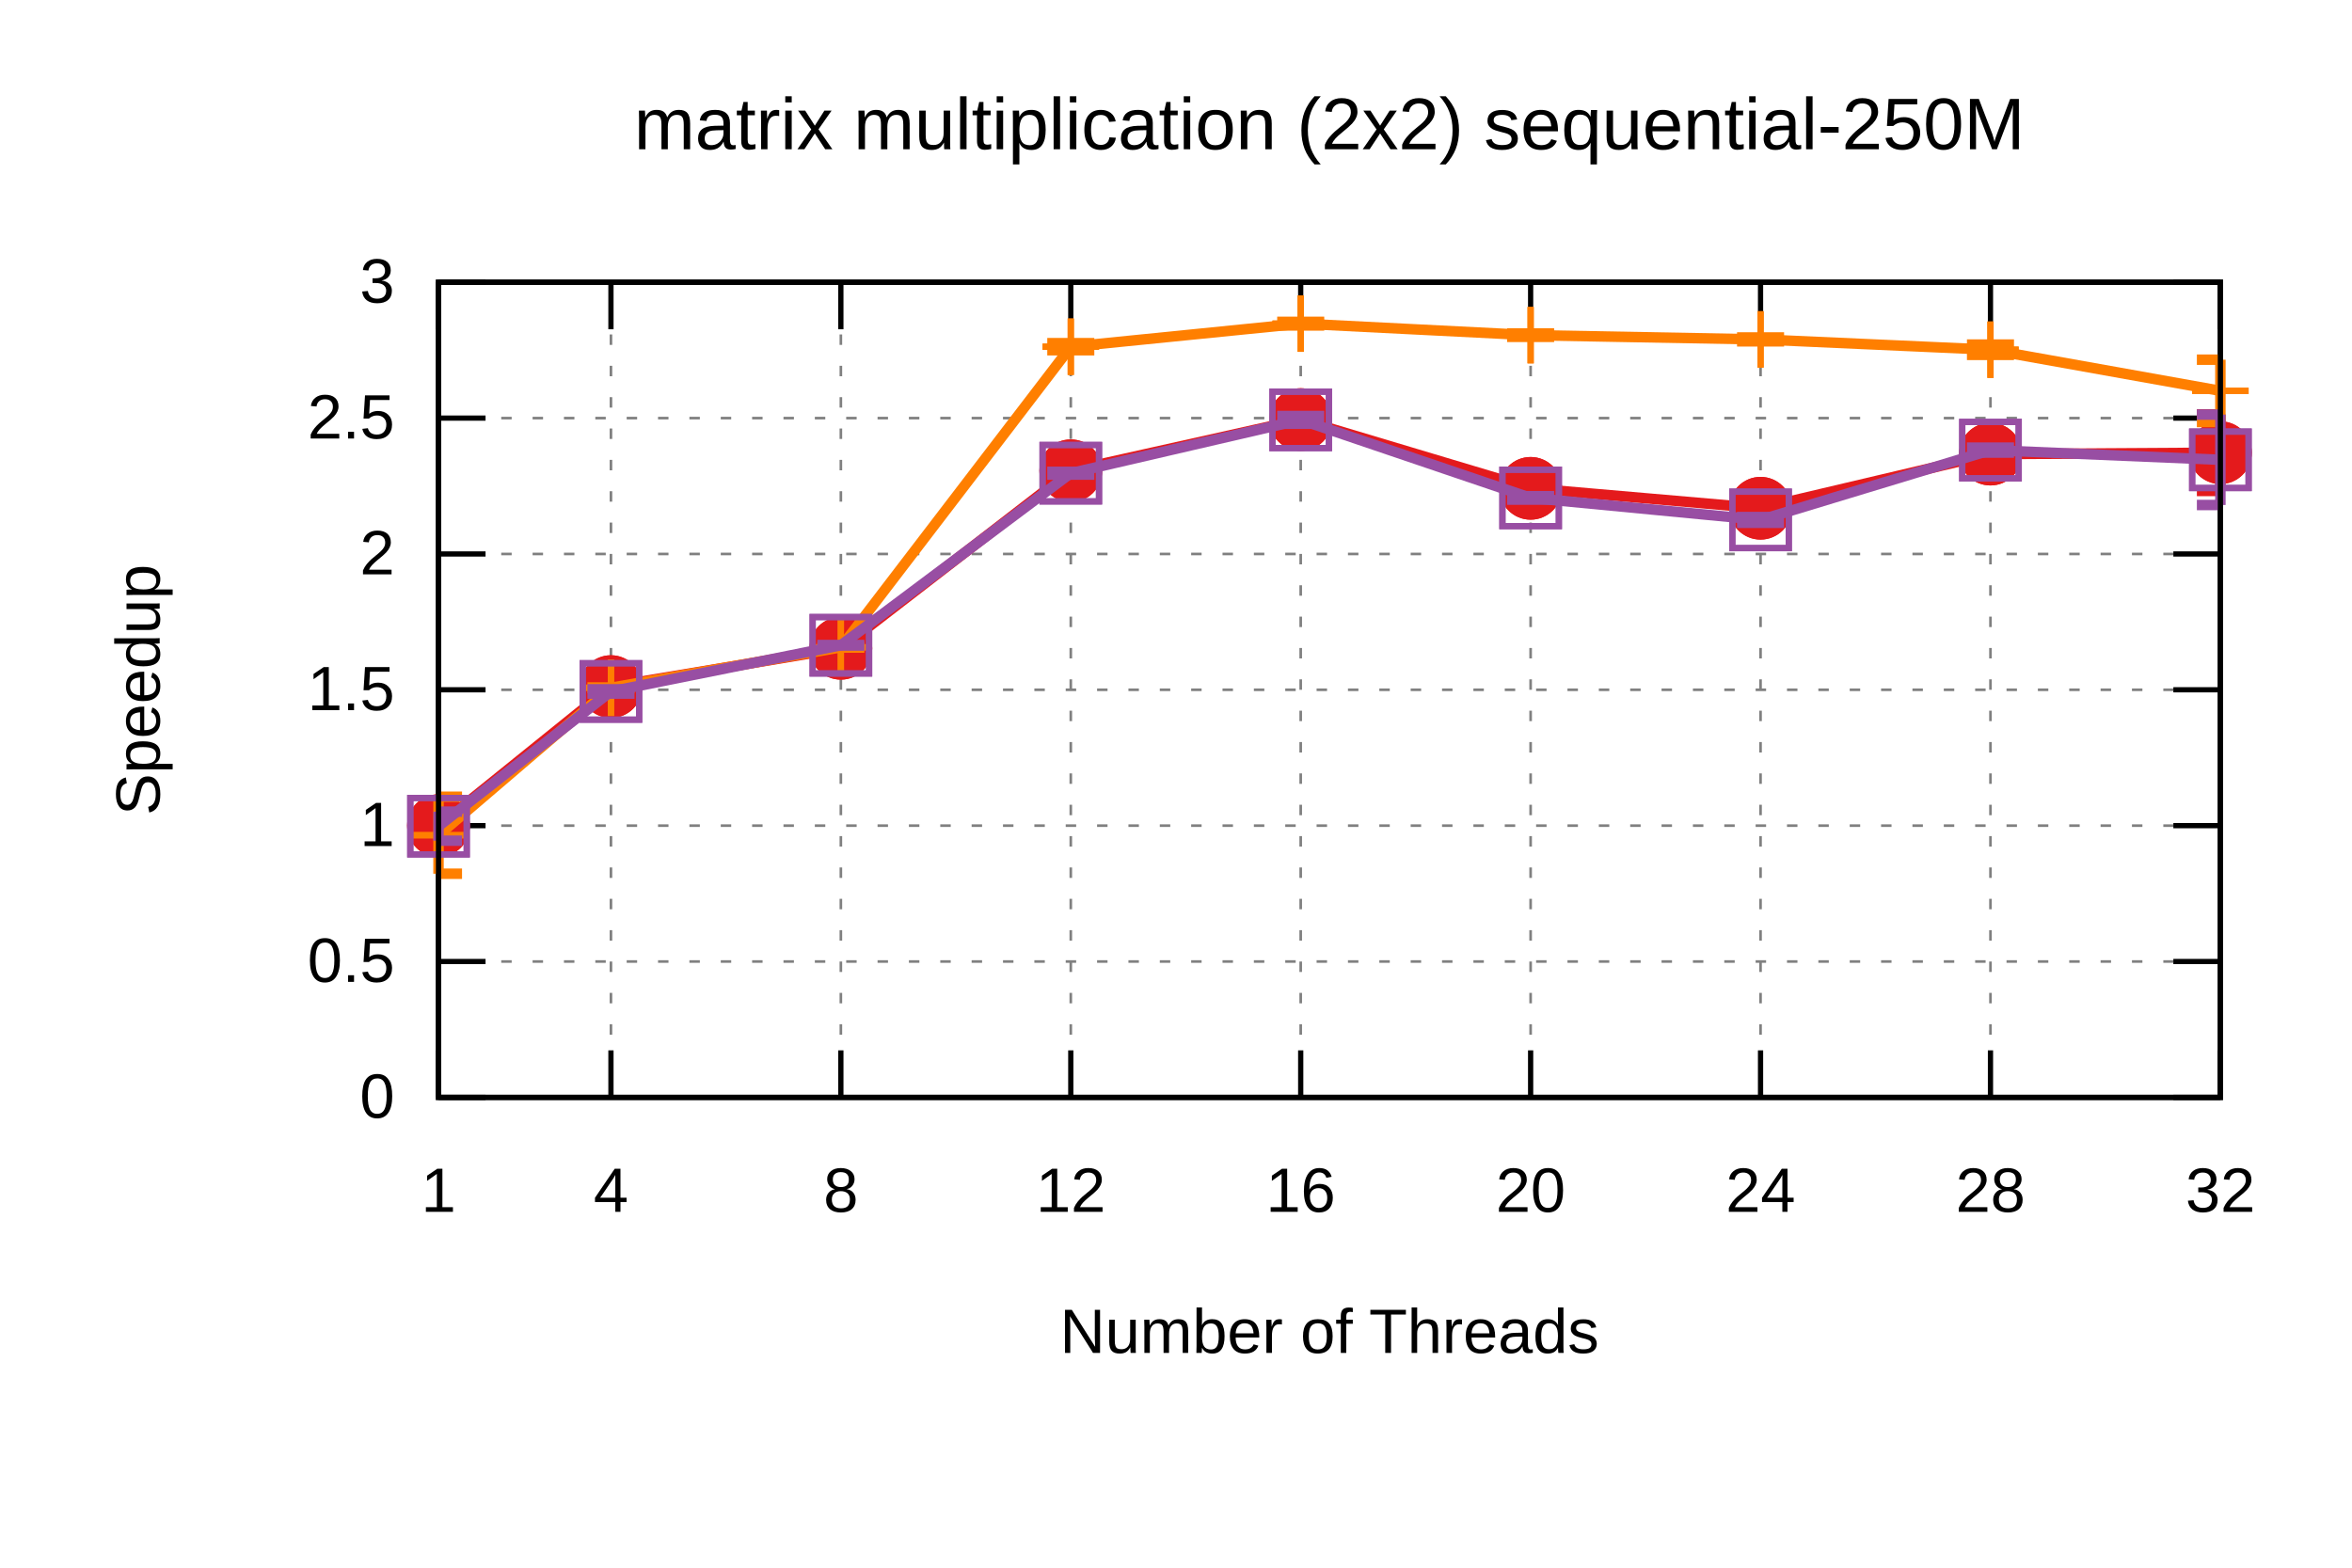
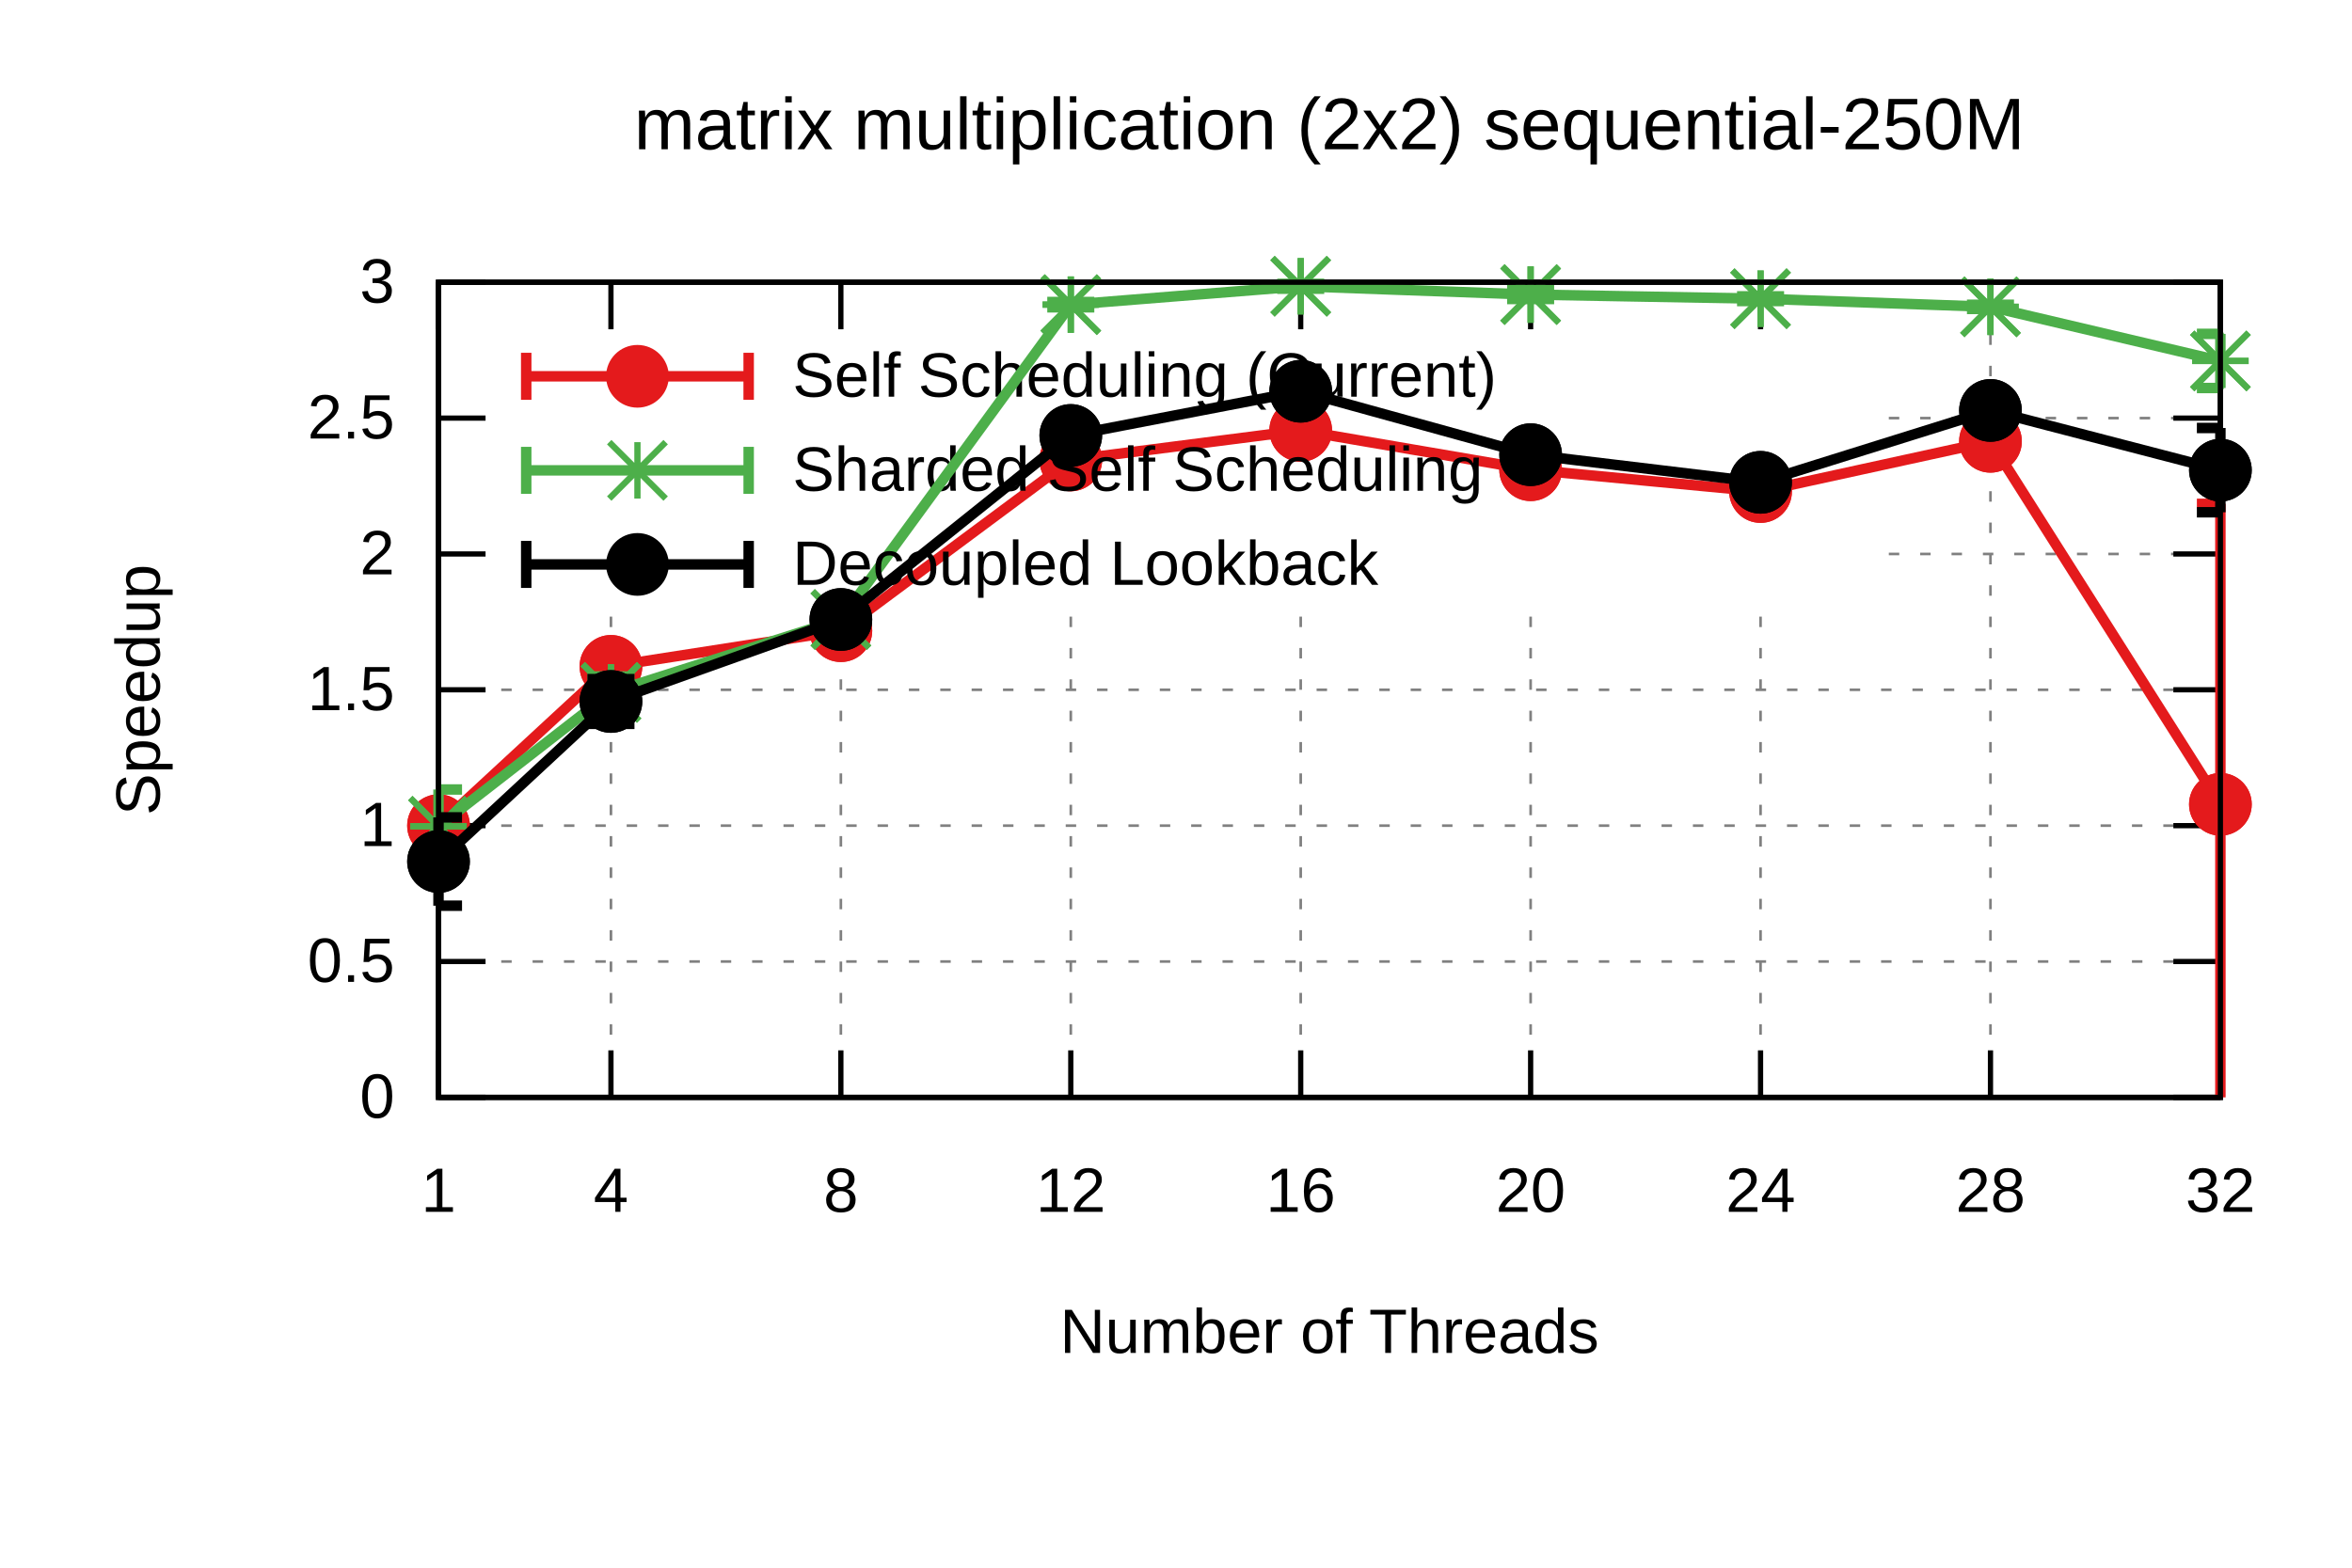
<svg xmlns="http://www.w3.org/2000/svg" xmlns:xlink="http://www.w3.org/1999/xlink" width="450" height="300" viewBox="0 0 450 300">
  <g id="gnuplot_canvas">
    <rect x="0" y="0" width="450" height="300" fill="none" />
    <defs>
      <circle id="gpDot" r="0.5" stroke-width="0.5" stroke="currentColor" />
      <path id="gpPt0" stroke-width="0.222" stroke="currentColor" d="M-1,0 h2 M0,-1 v2" />
      <path id="gpPt1" stroke-width="0.222" stroke="currentColor" d="M-1,-1 L1,1 M1,-1 L-1,1" />
      <path id="gpPt2" stroke-width="0.222" stroke="currentColor" d="M-1,0 L1,0 M0,-1 L0,1 M-1,-1 L1,1 M-1,1 L1,-1" />
      <rect id="gpPt3" stroke-width="0.222" stroke="currentColor" x="-1" y="-1" width="2" height="2" />
      <rect id="gpPt4" stroke-width="0.222" stroke="currentColor" fill="currentColor" x="-1" y="-1" width="2" height="2" />
      <circle id="gpPt5" stroke-width="0.222" stroke="currentColor" cx="0" cy="0" r="1" />
      <use xlink:href="#gpPt5" id="gpPt6" fill="currentColor" stroke="none" />
      <path id="gpPt7" stroke-width="0.222" stroke="currentColor" d="M0,-1.33 L-1.33,0.67 L1.33,0.67 z" />
      <use xlink:href="#gpPt7" id="gpPt8" fill="currentColor" stroke="none" />
      <use xlink:href="#gpPt7" id="gpPt9" stroke="currentColor" transform="rotate(180)" />
      <use xlink:href="#gpPt9" id="gpPt10" fill="currentColor" stroke="none" />
      <use xlink:href="#gpPt3" id="gpPt11" stroke="currentColor" transform="rotate(45)" />
      <use xlink:href="#gpPt11" id="gpPt12" fill="currentColor" stroke="none" />
      <path id="gpPt13" stroke-width="0.222" stroke="currentColor" d="M0,1.330 L1.265,0.411 L0.782,-1.067 L-0.782,-1.076 L-1.265,0.411 z" />
      <use xlink:href="#gpPt13" id="gpPt14" fill="currentColor" stroke="none" />
      <filter id="textbox" filterUnits="objectBoundingBox" x="0" y="0" height="1" width="1">
        <feFlood flood-color="white" flood-opacity="1" result="bgnd" />
        <feComposite in="SourceGraphic" in2="bgnd" operator="atop" />
      </filter>
      <filter id="greybox" filterUnits="objectBoundingBox" x="0" y="0" height="1" width="1">
        <feFlood flood-color="lightgrey" flood-opacity="1" result="grey" />
        <feComposite in="SourceGraphic" in2="grey" operator="atop" />
      </filter>
    </defs>
    <g fill="none" color="white" stroke="currentColor" stroke-width="1.00" stroke-linecap="butt" stroke-linejoin="miter">
</g>
    <g fill="none" color="black" stroke="currentColor" stroke-width="1.00" stroke-linecap="butt" stroke-linejoin="miter">
</g>
    <g fill="none" color="black" stroke="black" stroke-width="0.50" stroke-linecap="butt" stroke-linejoin="miter">
</g>
    <g fill="none" color="gray" stroke="currentColor" stroke-width="0.50" stroke-linecap="butt" stroke-linejoin="miter">
      <path stroke="gray" stroke-dasharray="2,4" class="gridline" d="M83.90,210.00 L424.82,210.00  " />
    </g>
    <g fill="none" color="gray" stroke="gray" stroke-width="1.00" stroke-linecap="butt" stroke-linejoin="miter">
</g>
    <g fill="none" color="black" stroke="currentColor" stroke-width="1.00" stroke-linecap="butt" stroke-linejoin="miter">
      <path stroke="black" d="M83.90,210.00 L92.90,210.00 M424.82,210.00 L415.82,210.00  " />
      <g transform="translate(75.51,213.90)" stroke="none" fill="black" font-family="Arial" font-size="12.00" text-anchor="end">
        <text>
          <tspan font-family="Arial"> 0</tspan>
        </text>
      </g>
    </g>
    <g fill="none" color="black" stroke="currentColor" stroke-width="1.00" stroke-linecap="butt" stroke-linejoin="miter">
</g>
    <g fill="none" color="black" stroke="black" stroke-width="0.50" stroke-linecap="butt" stroke-linejoin="miter">
</g>
    <g fill="none" color="gray" stroke="currentColor" stroke-width="0.50" stroke-linecap="butt" stroke-linejoin="miter">
      <path stroke="gray" stroke-dasharray="2,4" class="gridline" d="M83.90,184.00 L424.82,184.00  " />
    </g>
    <g fill="none" color="gray" stroke="gray" stroke-width="1.00" stroke-linecap="butt" stroke-linejoin="miter">
</g>
    <g fill="none" color="black" stroke="currentColor" stroke-width="1.00" stroke-linecap="butt" stroke-linejoin="miter">
      <path stroke="black" d="M83.90,184.00 L92.90,184.00 M424.82,184.00 L415.82,184.00  " />
      <g transform="translate(75.51,187.90)" stroke="none" fill="black" font-family="Arial" font-size="12.00" text-anchor="end">
        <text>
          <tspan font-family="Arial"> 0.5</tspan>
        </text>
      </g>
    </g>
    <g fill="none" color="black" stroke="currentColor" stroke-width="1.00" stroke-linecap="butt" stroke-linejoin="miter">
</g>
    <g fill="none" color="black" stroke="black" stroke-width="0.50" stroke-linecap="butt" stroke-linejoin="miter">
</g>
    <g fill="none" color="gray" stroke="currentColor" stroke-width="0.50" stroke-linecap="butt" stroke-linejoin="miter">
      <path stroke="gray" stroke-dasharray="2,4" class="gridline" d="M83.90,158.00 L424.82,158.00  " />
    </g>
    <g fill="none" color="gray" stroke="gray" stroke-width="1.00" stroke-linecap="butt" stroke-linejoin="miter">
</g>
    <g fill="none" color="black" stroke="currentColor" stroke-width="1.00" stroke-linecap="butt" stroke-linejoin="miter">
      <path stroke="black" d="M83.90,158.00 L92.90,158.00 M424.82,158.00 L415.82,158.00  " />
      <g transform="translate(75.51,161.90)" stroke="none" fill="black" font-family="Arial" font-size="12.00" text-anchor="end">
        <text>
          <tspan font-family="Arial"> 1</tspan>
        </text>
      </g>
    </g>
    <g fill="none" color="black" stroke="currentColor" stroke-width="1.00" stroke-linecap="butt" stroke-linejoin="miter">
</g>
    <g fill="none" color="black" stroke="black" stroke-width="0.50" stroke-linecap="butt" stroke-linejoin="miter">
</g>
    <g fill="none" color="gray" stroke="currentColor" stroke-width="0.50" stroke-linecap="butt" stroke-linejoin="miter">
      <path stroke="gray" stroke-dasharray="2,4" class="gridline" d="M83.90,132.00 L424.82,132.00  " />
    </g>
    <g fill="none" color="gray" stroke="gray" stroke-width="1.00" stroke-linecap="butt" stroke-linejoin="miter">
</g>
    <g fill="none" color="black" stroke="currentColor" stroke-width="1.00" stroke-linecap="butt" stroke-linejoin="miter">
      <path stroke="black" d="M83.90,132.00 L92.90,132.00 M424.82,132.00 L415.82,132.00  " />
      <g transform="translate(75.51,135.90)" stroke="none" fill="black" font-family="Arial" font-size="12.00" text-anchor="end">
        <text>
          <tspan font-family="Arial"> 1.5</tspan>
        </text>
      </g>
    </g>
    <g fill="none" color="black" stroke="currentColor" stroke-width="1.00" stroke-linecap="butt" stroke-linejoin="miter">
</g>
    <g fill="none" color="black" stroke="black" stroke-width="0.50" stroke-linecap="butt" stroke-linejoin="miter">
</g>
    <g fill="none" color="gray" stroke="currentColor" stroke-width="0.50" stroke-linecap="butt" stroke-linejoin="miter">
-       <path stroke="gray" stroke-dasharray="2,4" class="gridline" d="M83.90,106.01 L424.82,106.01  " />
+       <path stroke="gray" stroke-dasharray="2,4" class="gridline" d="M83.90,106.01 L92.29,106.01 M361.38,106.01 L424.82,106.01  " />
    </g>
    <g fill="none" color="gray" stroke="gray" stroke-width="1.00" stroke-linecap="butt" stroke-linejoin="miter">
</g>
    <g fill="none" color="black" stroke="currentColor" stroke-width="1.00" stroke-linecap="butt" stroke-linejoin="miter">
      <path stroke="black" d="M83.90,106.01 L92.90,106.01 M424.82,106.01 L415.82,106.01  " />
      <g transform="translate(75.51,109.91)" stroke="none" fill="black" font-family="Arial" font-size="12.00" text-anchor="end">
        <text>
          <tspan font-family="Arial"> 2</tspan>
        </text>
      </g>
    </g>
    <g fill="none" color="black" stroke="currentColor" stroke-width="1.00" stroke-linecap="butt" stroke-linejoin="miter">
</g>
    <g fill="none" color="black" stroke="black" stroke-width="0.50" stroke-linecap="butt" stroke-linejoin="miter">
</g>
    <g fill="none" color="gray" stroke="currentColor" stroke-width="0.50" stroke-linecap="butt" stroke-linejoin="miter">
-       <path stroke="gray" stroke-dasharray="2,4" class="gridline" d="M83.90,80.01 L424.82,80.01  " />
+       <path stroke="gray" stroke-dasharray="2,4" class="gridline" d="M83.90,80.01 L92.29,80.01 M361.38,80.01 L424.82,80.01  " />
    </g>
    <g fill="none" color="gray" stroke="gray" stroke-width="1.00" stroke-linecap="butt" stroke-linejoin="miter">
</g>
    <g fill="none" color="black" stroke="currentColor" stroke-width="1.00" stroke-linecap="butt" stroke-linejoin="miter">
      <path stroke="black" d="M83.90,80.01 L92.90,80.01 M424.82,80.01 L415.82,80.01  " />
      <g transform="translate(75.51,83.91)" stroke="none" fill="black" font-family="Arial" font-size="12.00" text-anchor="end">
        <text>
          <tspan font-family="Arial"> 2.5</tspan>
        </text>
      </g>
    </g>
    <g fill="none" color="black" stroke="currentColor" stroke-width="1.00" stroke-linecap="butt" stroke-linejoin="miter">
</g>
    <g fill="none" color="black" stroke="black" stroke-width="0.50" stroke-linecap="butt" stroke-linejoin="miter">
</g>
    <g fill="none" color="gray" stroke="currentColor" stroke-width="0.50" stroke-linecap="butt" stroke-linejoin="miter">
      <path stroke="gray" stroke-dasharray="2,4" class="gridline" d="M83.90,54.01 L424.82,54.01  " />
    </g>
    <g fill="none" color="gray" stroke="gray" stroke-width="1.00" stroke-linecap="butt" stroke-linejoin="miter">
</g>
    <g fill="none" color="black" stroke="currentColor" stroke-width="1.00" stroke-linecap="butt" stroke-linejoin="miter">
      <path stroke="black" d="M83.90,54.01 L92.90,54.01 M424.82,54.01 L415.82,54.01  " />
      <g transform="translate(75.51,57.91)" stroke="none" fill="black" font-family="Arial" font-size="12.00" text-anchor="end">
        <text>
          <tspan font-family="Arial"> 3</tspan>
        </text>
      </g>
    </g>
    <g fill="none" color="black" stroke="currentColor" stroke-width="1.00" stroke-linecap="butt" stroke-linejoin="miter">
</g>
    <g fill="none" color="black" stroke="black" stroke-width="0.50" stroke-linecap="butt" stroke-linejoin="miter">
</g>
    <g fill="none" color="gray" stroke="currentColor" stroke-width="0.50" stroke-linecap="butt" stroke-linejoin="miter">
      <path stroke="gray" stroke-dasharray="2,4" class="gridline" d="M83.90,210.00 L83.90,54.01  " />
    </g>
    <g fill="none" color="gray" stroke="gray" stroke-width="1.00" stroke-linecap="butt" stroke-linejoin="miter">
</g>
    <g fill="none" color="black" stroke="currentColor" stroke-width="1.00" stroke-linecap="butt" stroke-linejoin="miter">
      <path stroke="black" d="M83.90,210.00 L83.90,201.00 M83.90,54.01 L83.90,63.01  " />
      <g transform="translate(83.90,231.90)" stroke="none" fill="black" font-family="Arial" font-size="12.00" text-anchor="middle">
        <text>
          <tspan font-family="Arial"> 1</tspan>
        </text>
      </g>
    </g>
    <g fill="none" color="black" stroke="currentColor" stroke-width="1.00" stroke-linecap="butt" stroke-linejoin="miter">
</g>
    <g fill="none" color="black" stroke="black" stroke-width="0.50" stroke-linecap="butt" stroke-linejoin="miter">
</g>
    <g fill="none" color="gray" stroke="currentColor" stroke-width="0.50" stroke-linecap="butt" stroke-linejoin="miter">
-       <path stroke="gray" stroke-dasharray="2,4" class="gridline" d="M116.89,210.00 L116.89,54.01  " />
+       <path stroke="gray" stroke-dasharray="2,4" class="gridline" d="M116.89,210.00 L116.89,117.01 M116.89,63.01 L116.89,54.01  " />
    </g>
    <g fill="none" color="gray" stroke="gray" stroke-width="1.00" stroke-linecap="butt" stroke-linejoin="miter">
</g>
    <g fill="none" color="black" stroke="currentColor" stroke-width="1.00" stroke-linecap="butt" stroke-linejoin="miter">
      <path stroke="black" d="M116.89,210.00 L116.89,201.00 M116.89,54.01 L116.89,63.01  " />
      <g transform="translate(116.89,231.90)" stroke="none" fill="black" font-family="Arial" font-size="12.00" text-anchor="middle">
        <text>
          <tspan font-family="Arial"> 4</tspan>
        </text>
      </g>
    </g>
    <g fill="none" color="black" stroke="currentColor" stroke-width="1.00" stroke-linecap="butt" stroke-linejoin="miter">
</g>
    <g fill="none" color="black" stroke="black" stroke-width="0.50" stroke-linecap="butt" stroke-linejoin="miter">
</g>
    <g fill="none" color="gray" stroke="currentColor" stroke-width="0.50" stroke-linecap="butt" stroke-linejoin="miter">
-       <path stroke="gray" stroke-dasharray="2,4" class="gridline" d="M160.88,210.00 L160.88,54.01  " />
+       <path stroke="gray" stroke-dasharray="2,4" class="gridline" d="M160.88,210.00 L160.88,117.01 M160.88,63.01 L160.88,54.01  " />
    </g>
    <g fill="none" color="gray" stroke="gray" stroke-width="1.00" stroke-linecap="butt" stroke-linejoin="miter">
</g>
    <g fill="none" color="black" stroke="currentColor" stroke-width="1.00" stroke-linecap="butt" stroke-linejoin="miter">
      <path stroke="black" d="M160.88,210.00 L160.88,201.00 M160.88,54.01 L160.88,63.01  " />
      <g transform="translate(160.88,231.90)" stroke="none" fill="black" font-family="Arial" font-size="12.00" text-anchor="middle">
        <text>
          <tspan font-family="Arial"> 8</tspan>
        </text>
      </g>
    </g>
    <g fill="none" color="black" stroke="currentColor" stroke-width="1.00" stroke-linecap="butt" stroke-linejoin="miter">
</g>
    <g fill="none" color="black" stroke="black" stroke-width="0.50" stroke-linecap="butt" stroke-linejoin="miter">
</g>
    <g fill="none" color="gray" stroke="currentColor" stroke-width="0.50" stroke-linecap="butt" stroke-linejoin="miter">
-       <path stroke="gray" stroke-dasharray="2,4" class="gridline" d="M204.87,210.00 L204.87,54.01  " />
+       <path stroke="gray" stroke-dasharray="2,4" class="gridline" d="M204.87,210.00 L204.87,117.01 M204.87,63.01 L204.87,54.01  " />
    </g>
    <g fill="none" color="gray" stroke="gray" stroke-width="1.00" stroke-linecap="butt" stroke-linejoin="miter">
</g>
    <g fill="none" color="black" stroke="currentColor" stroke-width="1.00" stroke-linecap="butt" stroke-linejoin="miter">
      <path stroke="black" d="M204.87,210.00 L204.87,201.00 M204.87,54.01 L204.87,63.01  " />
      <g transform="translate(204.87,231.90)" stroke="none" fill="black" font-family="Arial" font-size="12.00" text-anchor="middle">
        <text>
          <tspan font-family="Arial"> 12</tspan>
        </text>
      </g>
    </g>
    <g fill="none" color="black" stroke="currentColor" stroke-width="1.00" stroke-linecap="butt" stroke-linejoin="miter">
</g>
    <g fill="none" color="black" stroke="black" stroke-width="0.50" stroke-linecap="butt" stroke-linejoin="miter">
</g>
    <g fill="none" color="gray" stroke="currentColor" stroke-width="0.50" stroke-linecap="butt" stroke-linejoin="miter">
-       <path stroke="gray" stroke-dasharray="2,4" class="gridline" d="M248.86,210.00 L248.86,54.01  " />
+       <path stroke="gray" stroke-dasharray="2,4" class="gridline" d="M248.86,210.00 L248.86,117.01 M248.86,63.01 L248.86,54.01  " />
    </g>
    <g fill="none" color="gray" stroke="gray" stroke-width="1.00" stroke-linecap="butt" stroke-linejoin="miter">
</g>
    <g fill="none" color="black" stroke="currentColor" stroke-width="1.00" stroke-linecap="butt" stroke-linejoin="miter">
      <path stroke="black" d="M248.86,210.00 L248.86,201.00 M248.86,54.01 L248.86,63.01  " />
      <g transform="translate(248.86,231.90)" stroke="none" fill="black" font-family="Arial" font-size="12.00" text-anchor="middle">
        <text>
          <tspan font-family="Arial"> 16</tspan>
        </text>
      </g>
    </g>
    <g fill="none" color="black" stroke="currentColor" stroke-width="1.00" stroke-linecap="butt" stroke-linejoin="miter">
</g>
    <g fill="none" color="black" stroke="black" stroke-width="0.50" stroke-linecap="butt" stroke-linejoin="miter">
</g>
    <g fill="none" color="gray" stroke="currentColor" stroke-width="0.50" stroke-linecap="butt" stroke-linejoin="miter">
-       <path stroke="gray" stroke-dasharray="2,4" class="gridline" d="M292.85,210.00 L292.85,54.01  " />
+       <path stroke="gray" stroke-dasharray="2,4" class="gridline" d="M292.85,210.00 L292.85,117.01 M292.85,63.01 L292.85,54.01  " />
    </g>
    <g fill="none" color="gray" stroke="gray" stroke-width="1.00" stroke-linecap="butt" stroke-linejoin="miter">
</g>
    <g fill="none" color="black" stroke="currentColor" stroke-width="1.00" stroke-linecap="butt" stroke-linejoin="miter">
      <path stroke="black" d="M292.85,210.00 L292.85,201.00 M292.85,54.01 L292.85,63.01  " />
      <g transform="translate(292.85,231.90)" stroke="none" fill="black" font-family="Arial" font-size="12.00" text-anchor="middle">
        <text>
          <tspan font-family="Arial"> 20</tspan>
        </text>
      </g>
    </g>
    <g fill="none" color="black" stroke="currentColor" stroke-width="1.00" stroke-linecap="butt" stroke-linejoin="miter">
</g>
    <g fill="none" color="black" stroke="black" stroke-width="0.50" stroke-linecap="butt" stroke-linejoin="miter">
</g>
    <g fill="none" color="gray" stroke="currentColor" stroke-width="0.50" stroke-linecap="butt" stroke-linejoin="miter">
-       <path stroke="gray" stroke-dasharray="2,4" class="gridline" d="M336.84,210.00 L336.84,54.01  " />
+       <path stroke="gray" stroke-dasharray="2,4" class="gridline" d="M336.84,210.00 L336.84,117.01 M336.84,63.01 L336.84,54.01  " />
    </g>
    <g fill="none" color="gray" stroke="gray" stroke-width="1.00" stroke-linecap="butt" stroke-linejoin="miter">
</g>
    <g fill="none" color="black" stroke="currentColor" stroke-width="1.00" stroke-linecap="butt" stroke-linejoin="miter">
      <path stroke="black" d="M336.84,210.00 L336.84,201.00 M336.84,54.01 L336.84,63.01  " />
      <g transform="translate(336.84,231.90)" stroke="none" fill="black" font-family="Arial" font-size="12.00" text-anchor="middle">
        <text>
          <tspan font-family="Arial"> 24</tspan>
        </text>
      </g>
    </g>
    <g fill="none" color="black" stroke="currentColor" stroke-width="1.00" stroke-linecap="butt" stroke-linejoin="miter">
</g>
    <g fill="none" color="black" stroke="black" stroke-width="0.50" stroke-linecap="butt" stroke-linejoin="miter">
</g>
    <g fill="none" color="gray" stroke="currentColor" stroke-width="0.50" stroke-linecap="butt" stroke-linejoin="miter">
      <path stroke="gray" stroke-dasharray="2,4" class="gridline" d="M380.83,210.00 L380.83,54.01  " />
    </g>
    <g fill="none" color="gray" stroke="gray" stroke-width="1.00" stroke-linecap="butt" stroke-linejoin="miter">
</g>
    <g fill="none" color="black" stroke="currentColor" stroke-width="1.00" stroke-linecap="butt" stroke-linejoin="miter">
      <path stroke="black" d="M380.83,210.00 L380.83,201.00 M380.83,54.01 L380.83,63.01  " />
      <g transform="translate(380.83,231.90)" stroke="none" fill="black" font-family="Arial" font-size="12.00" text-anchor="middle">
        <text>
          <tspan font-family="Arial"> 28</tspan>
        </text>
      </g>
    </g>
    <g fill="none" color="black" stroke="currentColor" stroke-width="1.00" stroke-linecap="butt" stroke-linejoin="miter">
</g>
    <g fill="none" color="black" stroke="black" stroke-width="0.50" stroke-linecap="butt" stroke-linejoin="miter">
</g>
    <g fill="none" color="gray" stroke="currentColor" stroke-width="0.50" stroke-linecap="butt" stroke-linejoin="miter">
      <path stroke="gray" stroke-dasharray="2,4" class="gridline" d="M424.82,210.00 L424.82,54.01  " />
    </g>
    <g fill="none" color="gray" stroke="gray" stroke-width="1.00" stroke-linecap="butt" stroke-linejoin="miter">
</g>
    <g fill="none" color="black" stroke="currentColor" stroke-width="1.00" stroke-linecap="butt" stroke-linejoin="miter">
      <path stroke="black" d="M424.82,210.00 L424.82,201.00 M424.82,54.01 L424.82,63.01  " />
      <g transform="translate(424.82,231.90)" stroke="none" fill="black" font-family="Arial" font-size="12.00" text-anchor="middle">
        <text>
          <tspan font-family="Arial"> 32</tspan>
        </text>
      </g>
    </g>
    <g fill="none" color="black" stroke="currentColor" stroke-width="1.00" stroke-linecap="butt" stroke-linejoin="miter">
</g>
    <g fill="none" color="black" stroke="currentColor" stroke-width="1.00" stroke-linecap="butt" stroke-linejoin="miter">
      <path stroke="black" d="M83.90,54.01 L83.90,210.00 L424.82,210.00 L424.82,54.01 L83.90,54.01 Z  " />
    </g>
    <g fill="none" color="black" stroke="currentColor" stroke-width="1.00" stroke-linecap="butt" stroke-linejoin="miter">
      <g transform="translate(30.55,132.01) rotate(270)" stroke="none" fill="black" font-family="Arial" font-size="12.00" text-anchor="middle">
        <text>
          <tspan font-family="Arial">Speedup</tspan>
        </text>
      </g>
    </g>
    <g fill="none" color="black" stroke="currentColor" stroke-width="1.00" stroke-linecap="butt" stroke-linejoin="miter">
      <g transform="translate(254.36,258.90)" stroke="none" fill="black" font-family="Arial" font-size="12.00" text-anchor="middle">
        <text>
          <tspan font-family="Arial">Number of Threads</tspan>
        </text>
      </g>
    </g>
    <g fill="none" color="black" stroke="currentColor" stroke-width="1.00" stroke-linecap="butt" stroke-linejoin="miter">
</g>
    <g id="gnuplot_plot_1">
      <g fill="none" color="white" stroke="currentColor" stroke-width="2.00" stroke-linecap="butt" stroke-linejoin="miter">
</g>
      <g fill="none" color="black" stroke="currentColor" stroke-width="2.00" stroke-linecap="butt" stroke-linejoin="miter">
-         <path stroke="rgb(228,  26,  28)" d="M83.90,160.15 L83.90,155.86 M83.90,160.15 L88.40,160.15 M83.90,155.86 L88.40,155.86 M116.89,131.47 L116.89,131.31   M112.39,131.47 L121.39,131.47 M112.39,131.31 L121.39,131.31 M160.88,124.12 L160.88,124.00 M156.38,124.12 L165.38,124.12   M156.38,124.00 L165.38,124.00 M204.87,90.34 L204.87,89.84 M200.37,90.34 L209.37,90.34 M200.37,89.84 L209.37,89.84   M248.86,80.82 L248.86,79.76 M244.36,80.82 L253.36,80.82 M244.36,79.76 L253.36,79.76 M292.85,93.99 L292.85,92.91   M288.35,93.99 L297.35,93.99 M288.35,92.91 L297.35,92.91 M336.84,97.81 L336.84,96.70 M332.34,97.81 L341.34,97.81   M332.34,96.70 L341.34,96.70 M380.83,89.83 L380.83,83.96 M376.33,89.83 L385.33,89.83 M376.33,83.96 L385.33,83.96   M424.82,93.95 L424.82,79.30 M420.32,93.95 L424.82,93.95 M420.32,79.30 L424.82,79.30  " />
+         <g transform="translate(151.63,75.91)" stroke="none" fill="black" font-family="Arial" font-size="12.00" text-anchor="start">
+           <text>
+             <tspan font-family="Arial">Self Scheduling (Current)</tspan>
+           </text>
+         </g>
+       </g>
+       <g fill="none" color="black" stroke="currentColor" stroke-width="2.00" stroke-linecap="butt" stroke-linejoin="miter">
+         <path stroke="rgb(228,  26,  28)" d="M100.68,72.01 L143.24,72.01 M100.68,67.51 L100.68,76.51 M143.24,67.51 L143.24,76.51 M83.90,160.51 L83.90,155.49   M83.90,160.51 L88.40,160.51 M83.90,155.49 L88.40,155.49 M116.89,127.62 L116.89,127.42 M112.39,127.62 L121.39,127.62   M112.39,127.42 L121.39,127.42 M160.88,121.89 L160.88,119.48 M156.38,121.89 L165.38,121.89 M156.38,119.48 L165.38,119.48   M204.87,89.35 L204.87,86.67 M200.37,89.35 L209.37,89.35 M200.37,86.67 L209.37,86.67 M248.86,84.39 L248.86,80.32   M244.36,84.39 L253.36,84.39 M244.36,80.32 L253.36,80.32 M292.85,91.10 L292.85,88.69 M288.35,91.10 L297.35,91.10   M288.35,88.69 L297.35,88.69 M336.84,95.13 L336.84,92.99 M332.34,95.13 L341.34,95.13 M332.34,92.99 L341.34,92.99   M380.83,85.29 L380.83,83.60 M376.33,85.29 L385.33,85.29 M376.33,83.60 L385.33,83.60 M424.82,210.00 L424.82,96.42   M420.32,96.42 L424.82,96.42  " />
      </g>
      <g fill="none" color="black" stroke="currentColor" stroke-width="2.00" stroke-linecap="butt" stroke-linejoin="miter">
        <use xlink:href="#gpPt6" transform="translate(83.90,158.00) scale(5.40)" color="rgb(228,  26,  28)" />
-         <use xlink:href="#gpPt6" transform="translate(116.89,131.39) scale(5.40)" color="rgb(228,  26,  28)" />
-         <use xlink:href="#gpPt6" transform="translate(160.88,124.06) scale(5.40)" color="rgb(228,  26,  28)" />
-         <use xlink:href="#gpPt6" transform="translate(204.87,90.09) scale(5.40)" color="rgb(228,  26,  28)" />
-         <use xlink:href="#gpPt6" transform="translate(248.86,80.29) scale(5.40)" color="rgb(228,  26,  28)" />
-         <use xlink:href="#gpPt6" transform="translate(292.85,93.45) scale(5.40)" color="rgb(228,  26,  28)" />
-         <use xlink:href="#gpPt6" transform="translate(336.84,97.26) scale(5.40)" color="rgb(228,  26,  28)" />
-         <use xlink:href="#gpPt6" transform="translate(380.83,86.90) scale(5.40)" color="rgb(228,  26,  28)" />
-         <use xlink:href="#gpPt6" transform="translate(424.82,86.63) scale(5.40)" color="rgb(228,  26,  28)" />
+         <use xlink:href="#gpPt6" transform="translate(116.89,127.52) scale(5.40)" color="rgb(228,  26,  28)" />
+         <use xlink:href="#gpPt6" transform="translate(160.88,120.69) scale(5.40)" color="rgb(228,  26,  28)" />
+         <use xlink:href="#gpPt6" transform="translate(204.87,88.01) scale(5.40)" color="rgb(228,  26,  28)" />
+         <use xlink:href="#gpPt6" transform="translate(248.86,82.36) scale(5.40)" color="rgb(228,  26,  28)" />
+         <use xlink:href="#gpPt6" transform="translate(292.85,89.89) scale(5.40)" color="rgb(228,  26,  28)" />
+         <use xlink:href="#gpPt6" transform="translate(336.84,94.06) scale(5.40)" color="rgb(228,  26,  28)" />
+         <use xlink:href="#gpPt6" transform="translate(380.83,84.45) scale(5.40)" color="rgb(228,  26,  28)" />
+         <use xlink:href="#gpPt6" transform="translate(424.82,153.92) scale(5.40)" color="rgb(228,  26,  28)" />
+         <use xlink:href="#gpPt6" transform="translate(121.96,72.01) scale(5.40)" color="rgb(228,  26,  28)" />
      </g>
    </g>
    <g id="gnuplot_plot_2">
      <g fill="none" color="black" stroke="currentColor" stroke-width="2.00" stroke-linecap="butt" stroke-linejoin="miter">
-         <path stroke="rgb(228,  26,  28)" d="M83.90,158.00 L116.89,131.39 L160.88,124.06 L204.87,90.09 L248.86,80.29 L292.85,93.45 L336.84,97.26 L380.83,86.90   L424.82,86.63  " />
+         <path stroke="rgb(228,  26,  28)" d="M83.90,158.00 L116.89,127.52 L160.88,120.69 L204.87,88.01 L248.86,82.36 L292.85,89.89 L336.84,94.06 L380.83,84.45   L424.82,153.92  " />
        <use xlink:href="#gpPt6" transform="translate(83.90,158.00) scale(5.40)" color="rgb(228,  26,  28)" />
-         <use xlink:href="#gpPt6" transform="translate(116.89,131.39) scale(5.40)" color="rgb(228,  26,  28)" />
-         <use xlink:href="#gpPt6" transform="translate(160.88,124.06) scale(5.40)" color="rgb(228,  26,  28)" />
-         <use xlink:href="#gpPt6" transform="translate(204.87,90.09) scale(5.40)" color="rgb(228,  26,  28)" />
-         <use xlink:href="#gpPt6" transform="translate(248.86,80.29) scale(5.40)" color="rgb(228,  26,  28)" />
-         <use xlink:href="#gpPt6" transform="translate(292.85,93.45) scale(5.40)" color="rgb(228,  26,  28)" />
-         <use xlink:href="#gpPt6" transform="translate(336.84,97.26) scale(5.40)" color="rgb(228,  26,  28)" />
-         <use xlink:href="#gpPt6" transform="translate(380.83,86.90) scale(5.40)" color="rgb(228,  26,  28)" />
-         <use xlink:href="#gpPt6" transform="translate(424.82,86.63) scale(5.40)" color="rgb(228,  26,  28)" />
+         <use xlink:href="#gpPt6" transform="translate(116.89,127.52) scale(5.40)" color="rgb(228,  26,  28)" />
+         <use xlink:href="#gpPt6" transform="translate(160.88,120.69) scale(5.40)" color="rgb(228,  26,  28)" />
+         <use xlink:href="#gpPt6" transform="translate(204.87,88.01) scale(5.40)" color="rgb(228,  26,  28)" />
+         <use xlink:href="#gpPt6" transform="translate(248.86,82.36) scale(5.40)" color="rgb(228,  26,  28)" />
+         <use xlink:href="#gpPt6" transform="translate(292.85,89.89) scale(5.40)" color="rgb(228,  26,  28)" />
+         <use xlink:href="#gpPt6" transform="translate(336.84,94.06) scale(5.40)" color="rgb(228,  26,  28)" />
+         <use xlink:href="#gpPt6" transform="translate(380.83,84.45) scale(5.40)" color="rgb(228,  26,  28)" />
+         <use xlink:href="#gpPt6" transform="translate(424.82,153.92) scale(5.40)" color="rgb(228,  26,  28)" />
      </g>
    </g>
    <g id="gnuplot_plot_3">
      <g fill="none" color="black" stroke="currentColor" stroke-width="2.00" stroke-linecap="butt" stroke-linejoin="miter">
-         <path stroke="rgb(255, 127,   0)" d="M83.90,167.20 L83.90,152.47 M83.90,167.20 L88.40,167.20 M83.90,152.47 L88.40,152.47 M116.89,131.65 L116.89,131.56   M112.39,131.65 L121.39,131.65 M112.39,131.56 L121.39,131.56 M160.88,123.92 L160.88,123.81 M156.38,123.92 L165.38,123.92   M156.38,123.81 L165.38,123.81 M204.87,67.02 L204.87,65.67 M200.37,67.02 L209.37,67.02 M200.37,65.67 L209.37,65.67   M248.86,62.28 L248.86,61.59 M244.36,62.28 L253.36,62.28 M244.36,61.59 L253.36,61.59 M292.85,64.46 L292.85,63.82   M288.35,64.46 L297.35,64.46 M288.35,63.82 L297.35,63.82 M336.84,65.32 L336.84,64.58 M332.34,65.32 L341.34,65.32   M332.34,64.58 L341.34,64.58 M380.83,67.91 L380.83,65.94 M376.33,67.91 L385.33,67.91 M376.33,65.94 L385.33,65.94   M424.82,80.76 L424.82,68.83 M420.32,80.76 L424.82,80.76 M420.32,68.83 L424.82,68.83  " />
-       </g>
-       <g fill="none" color="black" stroke="currentColor" stroke-width="2.00" stroke-linecap="butt" stroke-linejoin="miter">
-         <use xlink:href="#gpPt0" transform="translate(83.90,159.83) scale(5.40)" color="rgb(255, 127,   0)" />
-         <use xlink:href="#gpPt0" transform="translate(116.89,131.61) scale(5.40)" color="rgb(255, 127,   0)" />
-         <use xlink:href="#gpPt0" transform="translate(160.88,123.87) scale(5.40)" color="rgb(255, 127,   0)" />
-         <use xlink:href="#gpPt0" transform="translate(204.87,66.35) scale(5.40)" color="rgb(255, 127,   0)" />
-         <use xlink:href="#gpPt0" transform="translate(248.86,61.93) scale(5.40)" color="rgb(255, 127,   0)" />
-         <use xlink:href="#gpPt0" transform="translate(292.85,64.14) scale(5.40)" color="rgb(255, 127,   0)" />
-         <use xlink:href="#gpPt0" transform="translate(336.84,64.95) scale(5.40)" color="rgb(255, 127,   0)" />
-         <use xlink:href="#gpPt0" transform="translate(380.83,66.92) scale(5.40)" color="rgb(255, 127,   0)" />
-         <use xlink:href="#gpPt0" transform="translate(424.82,74.79) scale(5.40)" color="rgb(255, 127,   0)" />
+         <g transform="translate(151.63,93.91)" stroke="none" fill="black" font-family="Arial" font-size="12.00" text-anchor="start">
+           <text>
+             <tspan font-family="Arial">Sharded Self Scheduling</tspan>
+           </text>
+         </g>
+       </g>
+       <g fill="none" color="black" stroke="currentColor" stroke-width="2.00" stroke-linecap="butt" stroke-linejoin="miter">
+         <path stroke="rgb( 77, 175,  74)" d="M100.68,90.01 L143.24,90.01 M100.68,85.51 L100.68,94.51 M143.24,85.51 L143.24,94.51 M83.90,165.16 L83.90,151.08   M83.90,165.16 L88.40,165.16 M83.90,151.08 L88.40,151.08 M116.89,135.54 L116.89,129.45 M112.39,135.54 L121.39,135.54   M112.39,129.45 L121.39,129.45 M160.88,118.59 L160.88,118.51 M156.38,118.59 L165.38,118.59 M156.38,118.51 L165.38,118.51   M204.87,58.81 L204.87,57.79 M200.37,58.81 L209.37,58.81 M200.37,57.79 L209.37,57.79 M248.86,55.25 L248.86,54.32   M244.36,55.25 L253.36,55.25 M244.36,54.32 L253.36,54.32 M292.85,57.22 L292.85,55.52 M288.35,57.22 L297.35,57.22   M288.35,55.52 L297.35,55.52 M336.84,57.61 L336.84,56.71 M332.34,57.61 L341.34,57.61 M332.34,56.71 L341.34,56.71   M380.83,59.12 L380.83,58.32 M376.33,59.12 L385.33,59.12 M376.33,58.32 L385.33,58.32 M424.82,74.25 L424.82,63.89   M420.32,74.25 L424.82,74.25 M420.32,63.89 L424.82,63.89  " />
+       </g>
+       <g fill="none" color="black" stroke="currentColor" stroke-width="2.00" stroke-linecap="butt" stroke-linejoin="miter">
+         <use xlink:href="#gpPt2" transform="translate(83.90,158.12) scale(5.40)" color="rgb( 77, 175,  74)" />
+         <use xlink:href="#gpPt2" transform="translate(116.89,132.50) scale(5.40)" color="rgb( 77, 175,  74)" />
+         <use xlink:href="#gpPt2" transform="translate(160.88,118.55) scale(5.40)" color="rgb( 77, 175,  74)" />
+         <use xlink:href="#gpPt2" transform="translate(204.87,58.30) scale(5.40)" color="rgb( 77, 175,  74)" />
+         <use xlink:href="#gpPt2" transform="translate(248.86,54.78) scale(5.40)" color="rgb( 77, 175,  74)" />
+         <use xlink:href="#gpPt2" transform="translate(292.85,56.37) scale(5.40)" color="rgb( 77, 175,  74)" />
+         <use xlink:href="#gpPt2" transform="translate(336.84,57.16) scale(5.40)" color="rgb( 77, 175,  74)" />
+         <use xlink:href="#gpPt2" transform="translate(380.83,58.72) scale(5.40)" color="rgb( 77, 175,  74)" />
+         <use xlink:href="#gpPt2" transform="translate(424.82,69.07) scale(5.40)" color="rgb( 77, 175,  74)" />
+         <use xlink:href="#gpPt2" transform="translate(121.96,90.01) scale(5.40)" color="rgb( 77, 175,  74)" />
      </g>
    </g>
    <g id="gnuplot_plot_4">
      <g fill="none" color="black" stroke="currentColor" stroke-width="2.00" stroke-linecap="butt" stroke-linejoin="miter">
-         <path stroke="rgb(255, 127,   0)" d="M83.90,159.83 L116.89,131.61 L160.88,123.87 L204.87,66.35 L248.86,61.93 L292.85,64.14 L336.84,64.95 L380.83,66.92   L424.82,74.79  " />
-         <use xlink:href="#gpPt0" transform="translate(83.90,159.83) scale(5.40)" color="rgb(255, 127,   0)" />
-         <use xlink:href="#gpPt0" transform="translate(116.89,131.61) scale(5.40)" color="rgb(255, 127,   0)" />
-         <use xlink:href="#gpPt0" transform="translate(160.88,123.87) scale(5.40)" color="rgb(255, 127,   0)" />
-         <use xlink:href="#gpPt0" transform="translate(204.87,66.35) scale(5.40)" color="rgb(255, 127,   0)" />
-         <use xlink:href="#gpPt0" transform="translate(248.86,61.93) scale(5.40)" color="rgb(255, 127,   0)" />
-         <use xlink:href="#gpPt0" transform="translate(292.85,64.14) scale(5.40)" color="rgb(255, 127,   0)" />
-         <use xlink:href="#gpPt0" transform="translate(336.84,64.95) scale(5.40)" color="rgb(255, 127,   0)" />
-         <use xlink:href="#gpPt0" transform="translate(380.83,66.92) scale(5.40)" color="rgb(255, 127,   0)" />
-         <use xlink:href="#gpPt0" transform="translate(424.82,74.79) scale(5.40)" color="rgb(255, 127,   0)" />
+         <path stroke="rgb( 77, 175,  74)" d="M83.90,158.12 L116.89,132.50 L160.88,118.55 L204.87,58.30 L248.86,54.78 L292.85,56.37 L336.84,57.16 L380.83,58.72   L424.82,69.07  " />
+         <use xlink:href="#gpPt2" transform="translate(83.90,158.12) scale(5.40)" color="rgb( 77, 175,  74)" />
+         <use xlink:href="#gpPt2" transform="translate(116.89,132.50) scale(5.40)" color="rgb( 77, 175,  74)" />
+         <use xlink:href="#gpPt2" transform="translate(160.88,118.55) scale(5.40)" color="rgb( 77, 175,  74)" />
+         <use xlink:href="#gpPt2" transform="translate(204.87,58.30) scale(5.40)" color="rgb( 77, 175,  74)" />
+         <use xlink:href="#gpPt2" transform="translate(248.86,54.78) scale(5.40)" color="rgb( 77, 175,  74)" />
+         <use xlink:href="#gpPt2" transform="translate(292.85,56.37) scale(5.40)" color="rgb( 77, 175,  74)" />
+         <use xlink:href="#gpPt2" transform="translate(336.84,57.16) scale(5.40)" color="rgb( 77, 175,  74)" />
+         <use xlink:href="#gpPt2" transform="translate(380.83,58.72) scale(5.40)" color="rgb( 77, 175,  74)" />
+         <use xlink:href="#gpPt2" transform="translate(424.82,69.07) scale(5.40)" color="rgb( 77, 175,  74)" />
      </g>
    </g>
    <g id="gnuplot_plot_5">
      <g fill="none" color="black" stroke="currentColor" stroke-width="2.00" stroke-linecap="butt" stroke-linejoin="miter">
-         <path stroke="rgb(152,  78, 163)" d="M83.90,160.88 L83.90,155.32 M83.90,160.88 L88.40,160.88 M83.90,155.32 L88.40,155.32 M116.89,132.73 L116.89,131.91   M112.39,132.73 L121.39,132.73 M112.39,131.91 L121.39,131.91 M160.88,123.53 L160.88,123.43 M156.38,123.53 L165.38,123.53   M156.38,123.43 L165.38,123.43 M204.87,90.82 L204.87,90.29 M200.37,90.82 L209.37,90.82 M200.37,90.29 L209.37,90.29   M248.86,81.09 L248.86,79.61 M244.36,81.09 L253.36,81.09 M244.36,79.61 L253.36,79.61 M292.85,95.61 L292.85,94.95   M288.35,95.61 L297.35,95.61 M288.35,94.95 L297.35,94.95 M336.84,100.05 L336.84,98.94 M332.34,100.05 L341.34,100.05   M332.34,98.94 L341.34,98.94 M380.83,86.61 L380.83,85.66 M376.33,86.61 L385.33,86.61 M376.33,85.66 L385.33,85.66   M424.82,96.64 L424.82,79.34 M420.32,96.64 L424.82,96.64 M420.32,79.34 L424.82,79.34  " />
-       </g>
-       <g fill="none" color="black" stroke="currentColor" stroke-width="2.00" stroke-linecap="butt" stroke-linejoin="miter">
-         <use xlink:href="#gpPt3" transform="translate(83.90,158.10) scale(5.40)" color="rgb(152,  78, 163)" />
-         <use xlink:href="#gpPt3" transform="translate(116.89,132.32) scale(5.40)" color="rgb(152,  78, 163)" />
-         <use xlink:href="#gpPt3" transform="translate(160.88,123.48) scale(5.40)" color="rgb(152,  78, 163)" />
-         <use xlink:href="#gpPt3" transform="translate(204.87,90.55) scale(5.40)" color="rgb(152,  78, 163)" />
-         <use xlink:href="#gpPt3" transform="translate(248.86,80.35) scale(5.40)" color="rgb(152,  78, 163)" />
-         <use xlink:href="#gpPt3" transform="translate(292.85,95.28) scale(5.40)" color="rgb(152,  78, 163)" />
-         <use xlink:href="#gpPt3" transform="translate(336.84,99.49) scale(5.40)" color="rgb(152,  78, 163)" />
-         <use xlink:href="#gpPt3" transform="translate(380.83,86.14) scale(5.40)" color="rgb(152,  78, 163)" />
-         <use xlink:href="#gpPt3" transform="translate(424.82,87.99) scale(5.40)" color="rgb(152,  78, 163)" />
+         <g transform="translate(151.63,111.91)" stroke="none" fill="black" font-family="Arial" font-size="12.00" text-anchor="start">
+           <text>
+             <tspan font-family="Arial">Decoupled Lookback</tspan>
+           </text>
+         </g>
+       </g>
+       <g fill="none" color="black" stroke="currentColor" stroke-width="2.00" stroke-linecap="butt" stroke-linejoin="miter">
+         <path stroke="rgb(  0,   0,   0)" d="M100.68,108.01 L143.24,108.01 M100.68,103.51 L100.68,112.51 M143.24,103.51 L143.24,112.51 M83.90,173.32 L83.90,156.42   M83.90,173.32 L88.40,173.32 M83.90,156.42 L88.40,156.42 M116.89,138.52 L116.89,129.96 M112.39,138.52 L121.39,138.52   M112.39,129.96 L121.39,129.96 M160.88,118.64 L160.88,118.46 M156.38,118.64 L165.38,118.64 M156.38,118.46 L165.38,118.46   M204.87,84.55 L204.87,82.11 M200.37,84.55 L209.37,84.55 M200.37,82.11 L209.37,82.11 M248.86,76.01 L248.86,73.73   M244.36,76.01 L253.36,76.01 M244.36,73.73 L253.36,73.73 M292.85,87.86 L292.85,86.15 M288.35,87.86 L297.35,87.86   M288.35,86.15 L297.35,86.15 M336.84,92.58 L336.84,92.02 M332.34,92.58 L341.34,92.58 M332.34,92.02 L341.34,92.02   M380.83,78.87 L380.83,78.20 M376.33,78.87 L385.33,78.87 M376.33,78.20 L385.33,78.20 M424.82,98.03 L424.82,81.90   M420.32,98.03 L424.82,98.03 M420.32,81.90 L424.82,81.90  " />
+       </g>
+       <g fill="none" color="black" stroke="currentColor" stroke-width="2.00" stroke-linecap="butt" stroke-linejoin="miter">
+         <use xlink:href="#gpPt6" transform="translate(83.90,164.87) scale(5.40)" color="rgb(  0,   0,   0)" />
+         <use xlink:href="#gpPt6" transform="translate(116.89,134.24) scale(5.40)" color="rgb(  0,   0,   0)" />
+         <use xlink:href="#gpPt6" transform="translate(160.88,118.55) scale(5.40)" color="rgb(  0,   0,   0)" />
+         <use xlink:href="#gpPt6" transform="translate(204.87,83.33) scale(5.40)" color="rgb(  0,   0,   0)" />
+         <use xlink:href="#gpPt6" transform="translate(248.86,74.87) scale(5.40)" color="rgb(  0,   0,   0)" />
+         <use xlink:href="#gpPt6" transform="translate(292.85,87.01) scale(5.40)" color="rgb(  0,   0,   0)" />
+         <use xlink:href="#gpPt6" transform="translate(336.84,92.30) scale(5.40)" color="rgb(  0,   0,   0)" />
+         <use xlink:href="#gpPt6" transform="translate(380.83,78.54) scale(5.40)" color="rgb(  0,   0,   0)" />
+         <use xlink:href="#gpPt6" transform="translate(424.82,89.97) scale(5.40)" color="rgb(  0,   0,   0)" />
+         <use xlink:href="#gpPt6" transform="translate(121.96,108.01) scale(5.40)" color="rgb(  0,   0,   0)" />
      </g>
    </g>
    <g id="gnuplot_plot_6">
      <g fill="none" color="black" stroke="currentColor" stroke-width="2.00" stroke-linecap="butt" stroke-linejoin="miter">
-         <path stroke="rgb(152,  78, 163)" d="M83.90,158.10 L116.89,132.32 L160.88,123.48 L204.87,90.55 L248.86,80.35 L292.85,95.28 L336.84,99.49 L380.83,86.14   L424.82,87.99  " />
-         <use xlink:href="#gpPt3" transform="translate(83.90,158.10) scale(5.40)" color="rgb(152,  78, 163)" />
-         <use xlink:href="#gpPt3" transform="translate(116.89,132.32) scale(5.40)" color="rgb(152,  78, 163)" />
-         <use xlink:href="#gpPt3" transform="translate(160.88,123.48) scale(5.40)" color="rgb(152,  78, 163)" />
-         <use xlink:href="#gpPt3" transform="translate(204.87,90.55) scale(5.40)" color="rgb(152,  78, 163)" />
-         <use xlink:href="#gpPt3" transform="translate(248.86,80.35) scale(5.40)" color="rgb(152,  78, 163)" />
-         <use xlink:href="#gpPt3" transform="translate(292.85,95.28) scale(5.40)" color="rgb(152,  78, 163)" />
-         <use xlink:href="#gpPt3" transform="translate(336.84,99.49) scale(5.40)" color="rgb(152,  78, 163)" />
-         <use xlink:href="#gpPt3" transform="translate(380.83,86.14) scale(5.40)" color="rgb(152,  78, 163)" />
-         <use xlink:href="#gpPt3" transform="translate(424.82,87.99) scale(5.40)" color="rgb(152,  78, 163)" />
+         <path stroke="rgb(  0,   0,   0)" d="M83.90,164.87 L116.89,134.24 L160.88,118.55 L204.87,83.33 L248.86,74.87 L292.85,87.01 L336.84,92.30 L380.83,78.54   L424.82,89.97  " />
+         <use xlink:href="#gpPt6" transform="translate(83.90,164.87) scale(5.40)" color="rgb(  0,   0,   0)" />
+         <use xlink:href="#gpPt6" transform="translate(116.89,134.24) scale(5.40)" color="rgb(  0,   0,   0)" />
+         <use xlink:href="#gpPt6" transform="translate(160.88,118.55) scale(5.40)" color="rgb(  0,   0,   0)" />
+         <use xlink:href="#gpPt6" transform="translate(204.87,83.33) scale(5.40)" color="rgb(  0,   0,   0)" />
+         <use xlink:href="#gpPt6" transform="translate(248.86,74.87) scale(5.40)" color="rgb(  0,   0,   0)" />
+         <use xlink:href="#gpPt6" transform="translate(292.85,87.01) scale(5.40)" color="rgb(  0,   0,   0)" />
+         <use xlink:href="#gpPt6" transform="translate(336.84,92.30) scale(5.40)" color="rgb(  0,   0,   0)" />
+         <use xlink:href="#gpPt6" transform="translate(380.83,78.54) scale(5.40)" color="rgb(  0,   0,   0)" />
+         <use xlink:href="#gpPt6" transform="translate(424.82,89.97) scale(5.40)" color="rgb(  0,   0,   0)" />
      </g>
    </g>
    <g fill="none" color="black" stroke="currentColor" stroke-width="2.00" stroke-linecap="butt" stroke-linejoin="miter">
</g>
    <g fill="none" color="black" stroke="black" stroke-width="1.00" stroke-linecap="butt" stroke-linejoin="miter">
</g>
    <g fill="none" color="black" stroke="currentColor" stroke-width="1.00" stroke-linecap="butt" stroke-linejoin="miter">
      <path stroke="black" d="M83.90,54.01 L83.90,210.00 L424.82,210.00 L424.82,54.01 L83.90,54.01 Z  " />
    </g>
    <g fill="none" color="black" stroke="currentColor" stroke-width="1.00" stroke-linecap="butt" stroke-linejoin="miter">
      <g transform="translate(254.36,28.56)" stroke="none" fill="black" font-family="Arial" font-size="14.00" text-anchor="middle">
        <text>
          <tspan font-family="Arial">matrix multiplication (2x2) sequential-250M</tspan>
        </text>
      </g>
    </g>
    <g fill="none" color="black" stroke="currentColor" stroke-width="1.00" stroke-linecap="butt" stroke-linejoin="miter">
</g>
  </g>
</svg>
